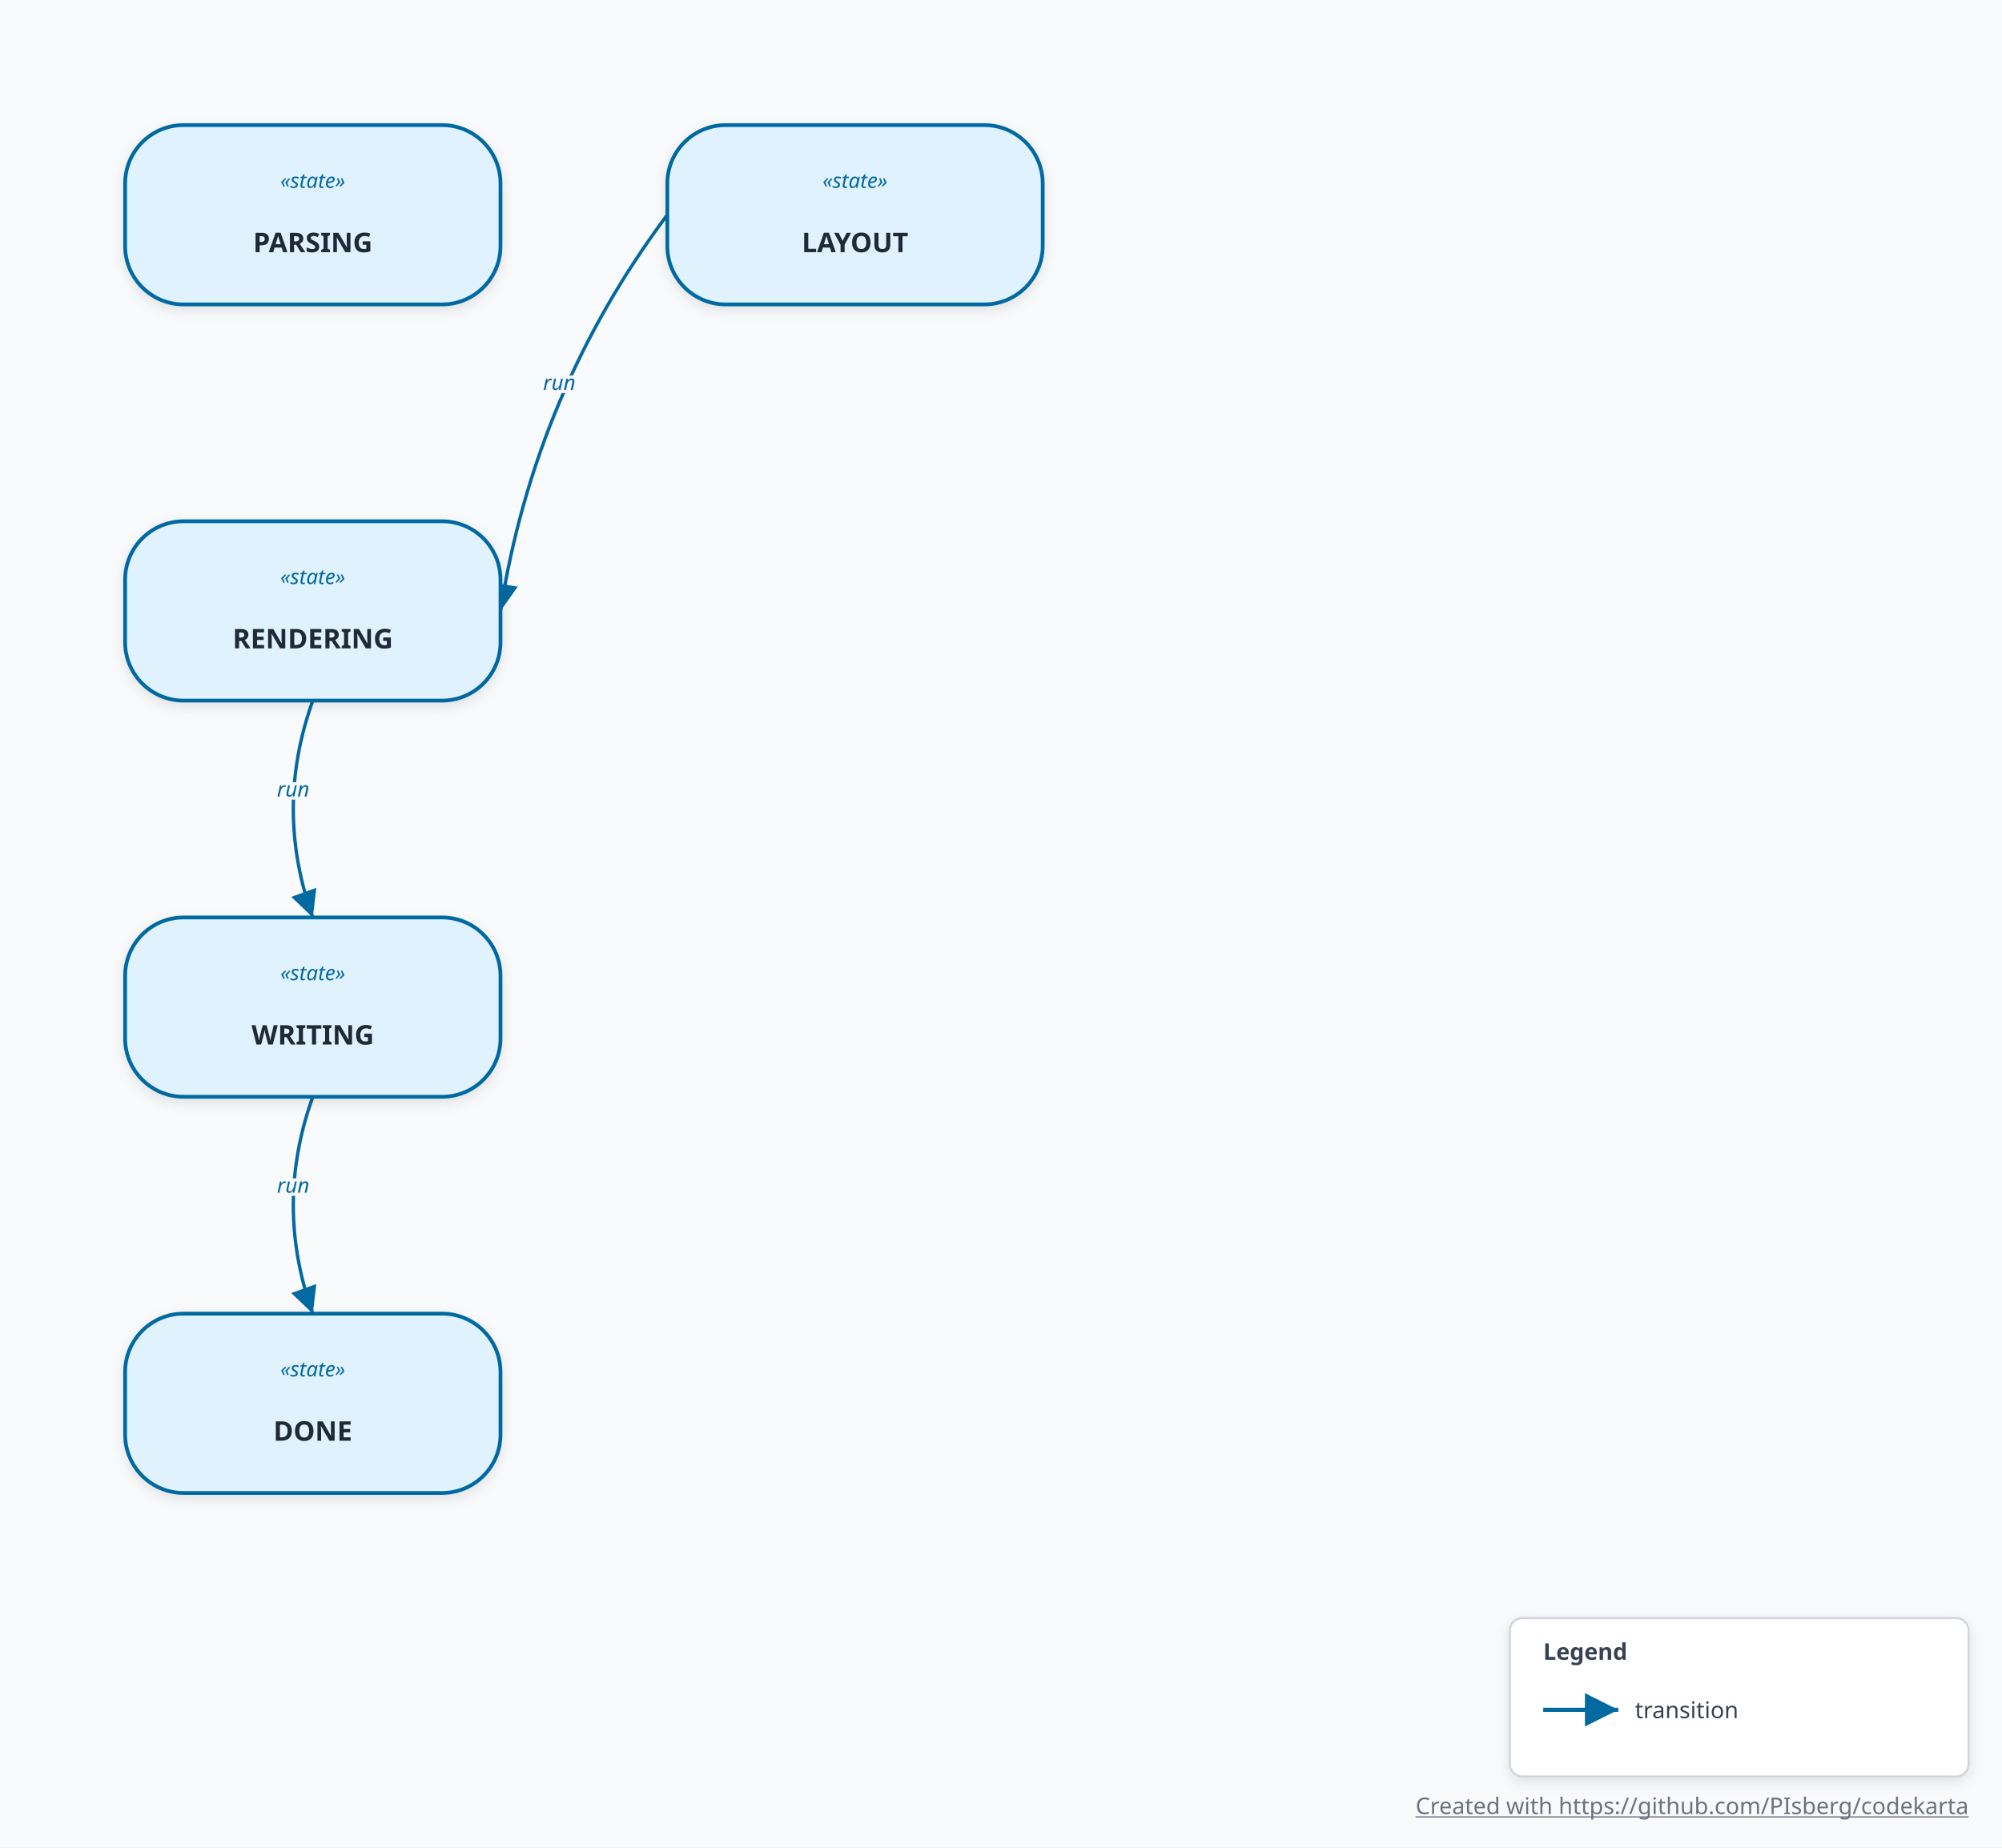
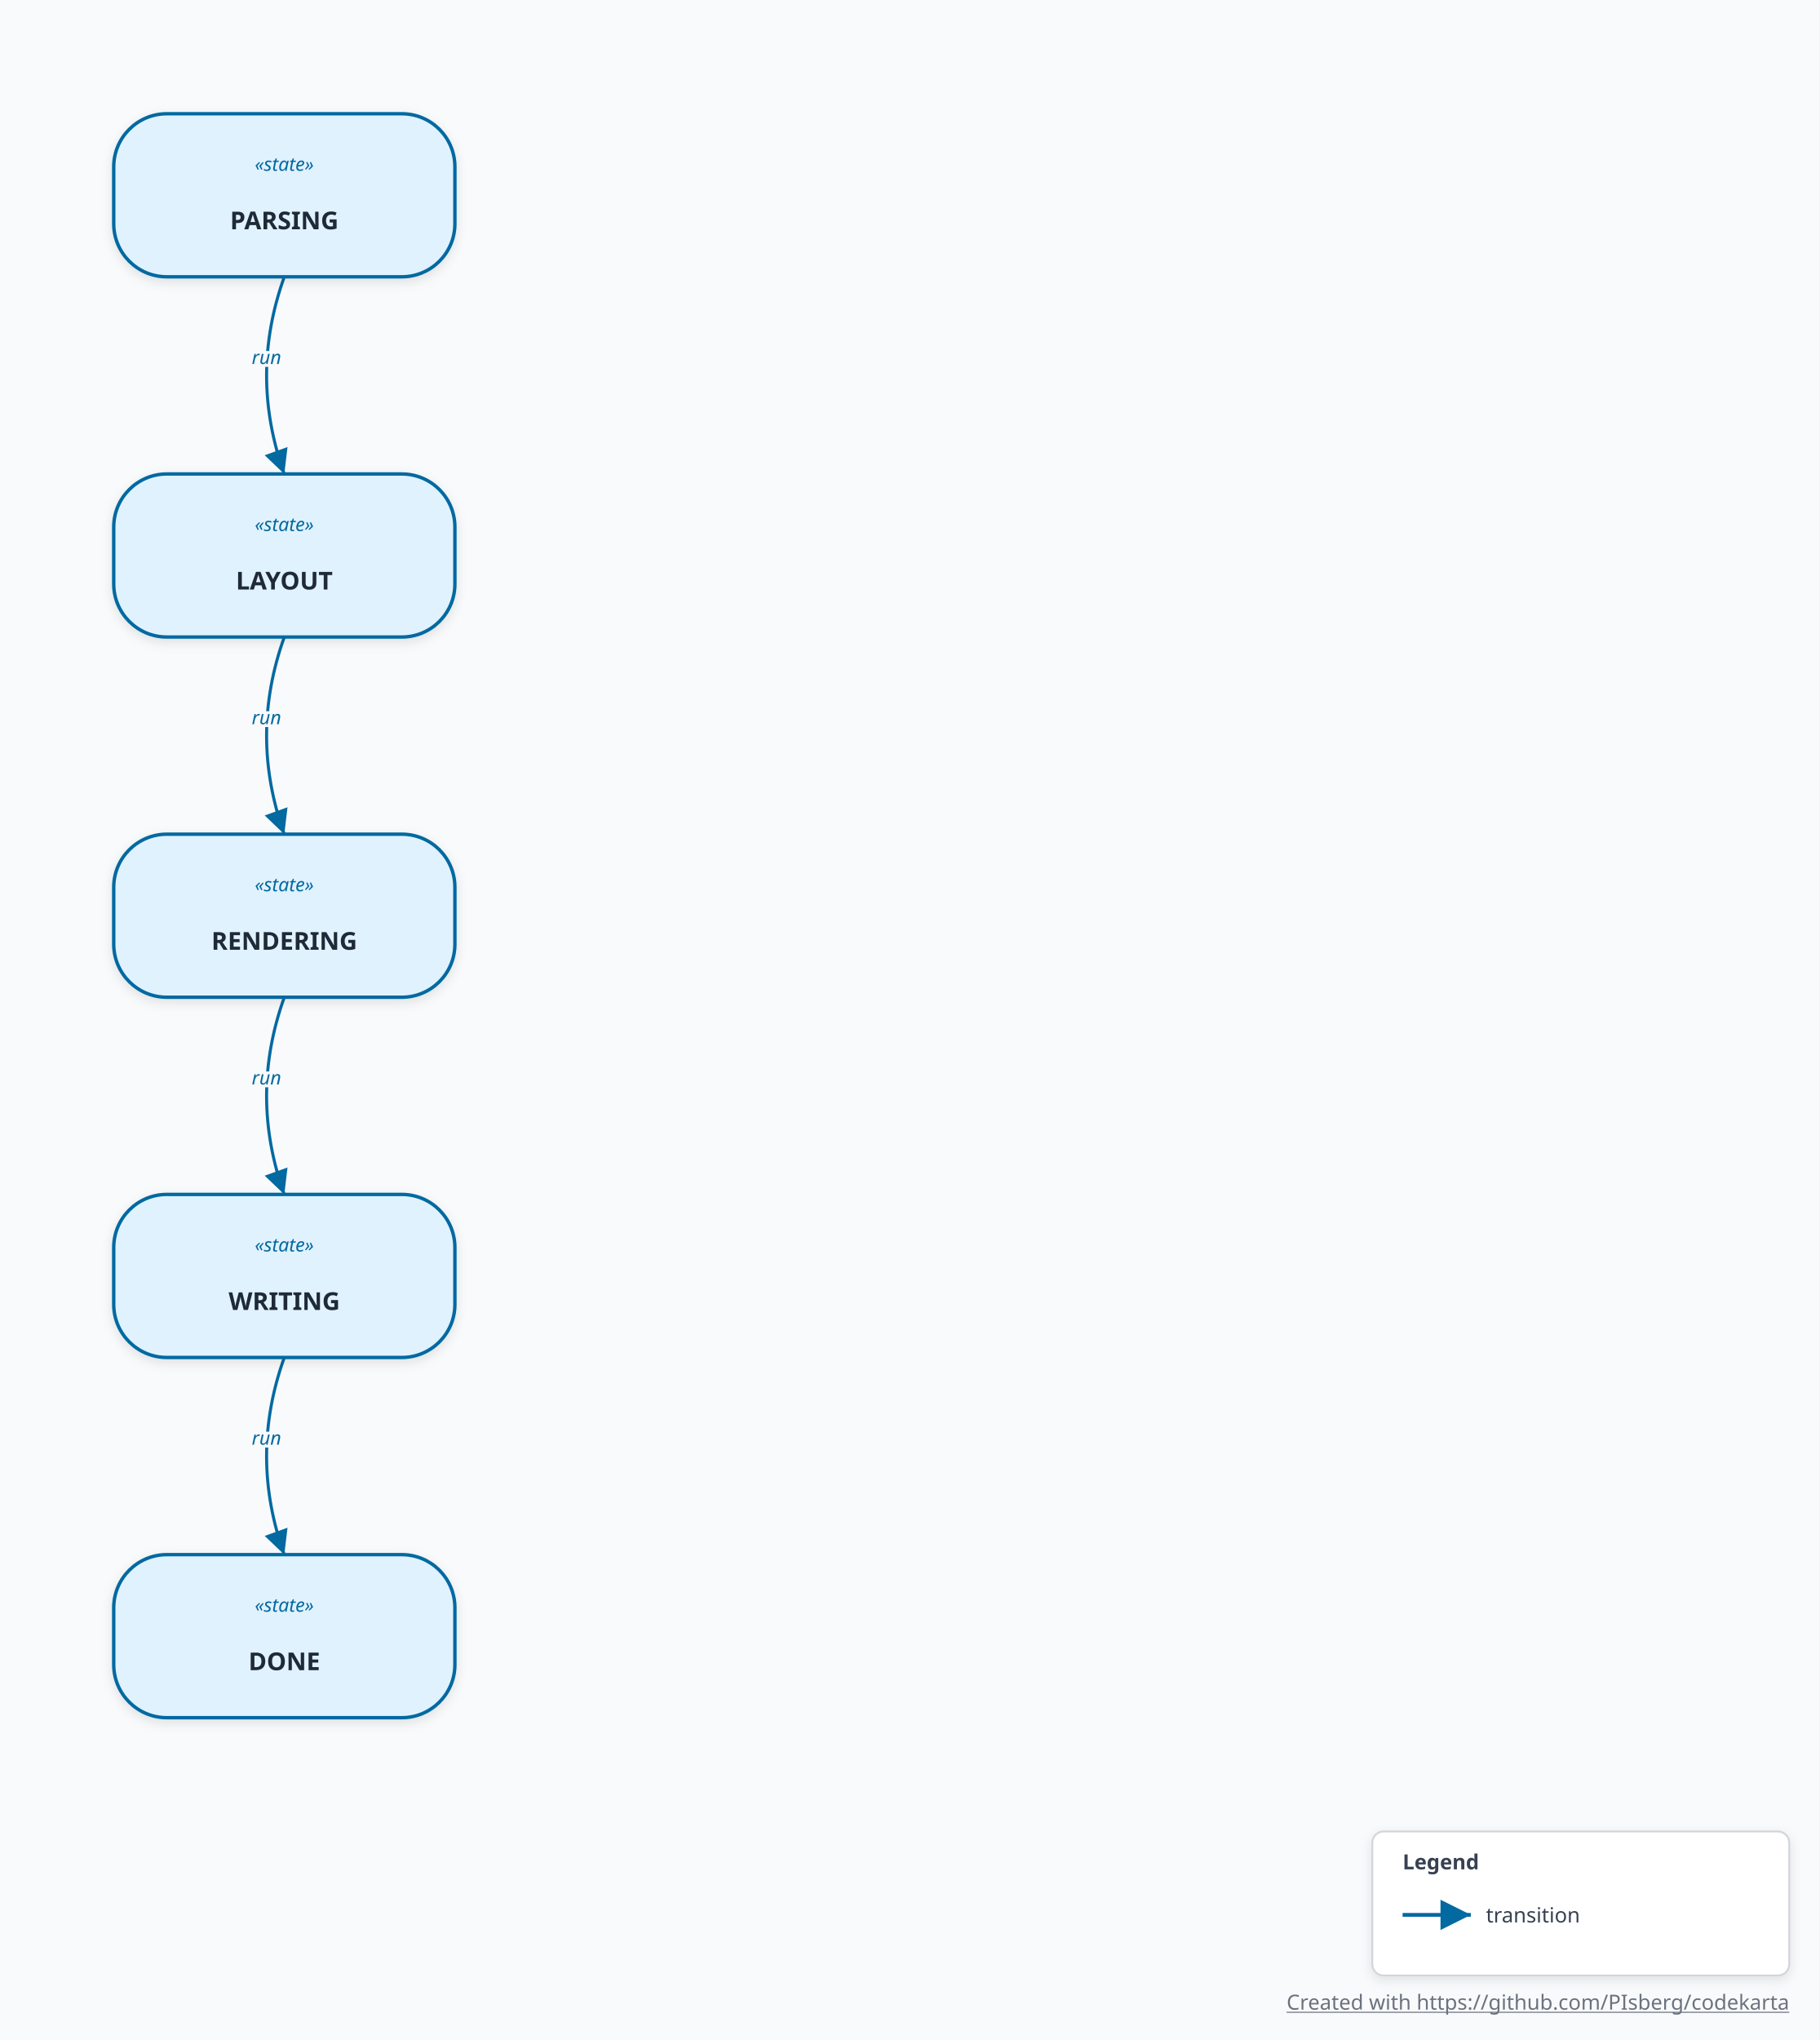
- <svg xmlns="http://www.w3.org/2000/svg" width="960" height="886" viewBox="0 0 960 886">
+ <svg xmlns="http://www.w3.org/2000/svg" width="960" height="1076" viewBox="0 0 960 1076">
  <defs>
    <style>
svg { font-family: -apple-system, BlinkMacSystemFont, 'Segoe UI', sans-serif; }
.node-rect { transition: filter 0.15s; }
.node-rect:hover { stroke-width: 2.5 !important; }
.edge-line { stroke-linecap: round; stroke-linejoin: round; }
.edge-label { paint-order: stroke; stroke: #f9fafb; stroke-width: 3; }
.diagram-attribution { fill: #6b7280; text-decoration: underline; }
.diagram-attribution:hover { fill: #374151; text-decoration: underline; }
.group-rect { }
.node-label { pointer-events: none; }
</style>
    <filter id="nodeShadow" x="-15%" y="-15%" width="130%" height="130%">
      <feDropShadow dx="0" dy="2" stdDeviation="3" flood-color="#0000001a" />
    </filter>
    <marker id="marker-filled-0369a1" markerWidth="10" markerHeight="8" refX="8" refY="4" orient="auto">
      <path d="M0,0 L8,4 L0,8 Z" fill="#0369a1" />
    </marker>
  </defs>
-   <rect width="960" height="886" fill="#f9fafb" />
-   <path class="edge-line" d="M320.0 103.0 Q256.4 188.1 240.0 293.0" fill="none" stroke="#0369a1" stroke-width="1.6" marker-end="url(#marker-filled-0369a1)" />
-   <text class="edge-label" x="268.2" y="187.0" text-anchor="middle" font-family="sans-serif" font-size="10" fill="#0369a1" font-style="italic">run</text>
+   <rect width="960" height="1076" fill="#f9fafb" />
+   <path class="edge-line" d="M150.0 146.0 Q131.3 198.0 150.0 250.0" fill="none" stroke="#0369a1" stroke-width="1.6" marker-end="url(#marker-filled-0369a1)" />
+   <text class="edge-label" x="140.6" y="192.0" text-anchor="middle" font-family="sans-serif" font-size="10" fill="#0369a1" font-style="italic">run</text>
  <path class="edge-line" d="M150.0 336.0 Q131.3 388.0 150.0 440.0" fill="none" stroke="#0369a1" stroke-width="1.6" marker-end="url(#marker-filled-0369a1)" />
  <text class="edge-label" x="140.6" y="382.0" text-anchor="middle" font-family="sans-serif" font-size="10" fill="#0369a1" font-style="italic">run</text>
  <path class="edge-line" d="M150.0 526.0 Q131.3 578.0 150.0 630.0" fill="none" stroke="#0369a1" stroke-width="1.6" marker-end="url(#marker-filled-0369a1)" />
  <text class="edge-label" x="140.6" y="572.0" text-anchor="middle" font-family="sans-serif" font-size="10" fill="#0369a1" font-style="italic">run</text>
+   <path class="edge-line" d="M150.0 716.0 Q131.3 768.0 150.0 820.0" fill="none" stroke="#0369a1" stroke-width="1.6" marker-end="url(#marker-filled-0369a1)" />
+   <text class="edge-label" x="140.6" y="762.0" text-anchor="middle" font-family="sans-serif" font-size="10" fill="#0369a1" font-style="italic">run</text>
  <g id="PARSING">
    <rect class="node-rect" x="60.0" y="60.0" width="180.0" height="86.0" rx="28.0" fill="#e0f2fe" stroke="#0369a1" stroke-width="1.8" filter="url(#nodeShadow)" />
    <text class="node-label" x="150.0" y="90.1" text-anchor="middle" font-family="sans-serif" font-size="10" fill="#0369a1" font-style="italic">«state»</text>
    <text class="node-label" x="150.0" y="115.9" text-anchor="middle" dominant-baseline="central" font-family="sans-serif" font-size="13" font-weight="bold" fill="#1f2937">PARSING</text>
  </g>
  <g id="LAYOUT">
-     <rect class="node-rect" x="320.0" y="60.0" width="180.0" height="86.0" rx="28.0" fill="#e0f2fe" stroke="#0369a1" stroke-width="1.8" filter="url(#nodeShadow)" />
-     <text class="node-label" x="410.0" y="90.1" text-anchor="middle" font-family="sans-serif" font-size="10" fill="#0369a1" font-style="italic">«state»</text>
-     <text class="node-label" x="410.0" y="115.9" text-anchor="middle" dominant-baseline="central" font-family="sans-serif" font-size="13" font-weight="bold" fill="#1f2937">LAYOUT</text>
+     <rect class="node-rect" x="60.0" y="250.0" width="180.0" height="86.0" rx="28.0" fill="#e0f2fe" stroke="#0369a1" stroke-width="1.8" filter="url(#nodeShadow)" />
+     <text class="node-label" x="150.0" y="280.1" text-anchor="middle" font-family="sans-serif" font-size="10" fill="#0369a1" font-style="italic">«state»</text>
+     <text class="node-label" x="150.0" y="305.9" text-anchor="middle" dominant-baseline="central" font-family="sans-serif" font-size="13" font-weight="bold" fill="#1f2937">LAYOUT</text>
  </g>
  <g id="RENDERING">
-     <rect class="node-rect" x="60.0" y="250.0" width="180.0" height="86.0" rx="28.0" fill="#e0f2fe" stroke="#0369a1" stroke-width="1.8" filter="url(#nodeShadow)" />
-     <text class="node-label" x="150.0" y="280.1" text-anchor="middle" font-family="sans-serif" font-size="10" fill="#0369a1" font-style="italic">«state»</text>
-     <text class="node-label" x="150.0" y="305.9" text-anchor="middle" dominant-baseline="central" font-family="sans-serif" font-size="13" font-weight="bold" fill="#1f2937">RENDERING</text>
+     <rect class="node-rect" x="60.0" y="440.0" width="180.0" height="86.0" rx="28.0" fill="#e0f2fe" stroke="#0369a1" stroke-width="1.8" filter="url(#nodeShadow)" />
+     <text class="node-label" x="150.0" y="470.1" text-anchor="middle" font-family="sans-serif" font-size="10" fill="#0369a1" font-style="italic">«state»</text>
+     <text class="node-label" x="150.0" y="495.9" text-anchor="middle" dominant-baseline="central" font-family="sans-serif" font-size="13" font-weight="bold" fill="#1f2937">RENDERING</text>
  </g>
  <g id="WRITING">
-     <rect class="node-rect" x="60.0" y="440.0" width="180.0" height="86.0" rx="28.0" fill="#e0f2fe" stroke="#0369a1" stroke-width="1.8" filter="url(#nodeShadow)" />
-     <text class="node-label" x="150.0" y="470.1" text-anchor="middle" font-family="sans-serif" font-size="10" fill="#0369a1" font-style="italic">«state»</text>
-     <text class="node-label" x="150.0" y="495.9" text-anchor="middle" dominant-baseline="central" font-family="sans-serif" font-size="13" font-weight="bold" fill="#1f2937">WRITING</text>
+     <rect class="node-rect" x="60.0" y="630.0" width="180.0" height="86.0" rx="28.0" fill="#e0f2fe" stroke="#0369a1" stroke-width="1.8" filter="url(#nodeShadow)" />
+     <text class="node-label" x="150.0" y="660.1" text-anchor="middle" font-family="sans-serif" font-size="10" fill="#0369a1" font-style="italic">«state»</text>
+     <text class="node-label" x="150.0" y="685.9" text-anchor="middle" dominant-baseline="central" font-family="sans-serif" font-size="13" font-weight="bold" fill="#1f2937">WRITING</text>
  </g>
  <g id="DONE">
-     <rect class="node-rect" x="60.0" y="630.0" width="180.0" height="86.0" rx="28.0" fill="#e0f2fe" stroke="#0369a1" stroke-width="1.8" filter="url(#nodeShadow)" />
-     <text class="node-label" x="150.0" y="660.1" text-anchor="middle" font-family="sans-serif" font-size="10" fill="#0369a1" font-style="italic">«state»</text>
-     <text class="node-label" x="150.0" y="685.9" text-anchor="middle" dominant-baseline="central" font-family="sans-serif" font-size="13" font-weight="bold" fill="#1f2937">DONE</text>
+     <rect class="node-rect" x="60.0" y="820.0" width="180.0" height="86.0" rx="28.0" fill="#e0f2fe" stroke="#0369a1" stroke-width="1.8" filter="url(#nodeShadow)" />
+     <text class="node-label" x="150.0" y="850.1" text-anchor="middle" font-family="sans-serif" font-size="10" fill="#0369a1" font-style="italic">«state»</text>
+     <text class="node-label" x="150.0" y="875.9" text-anchor="middle" dominant-baseline="central" font-family="sans-serif" font-size="13" font-weight="bold" fill="#1f2937">DONE</text>
  </g>
-   <rect x="724.0" y="776.0" width="220.0" height="76.0" rx="6" fill="#ffffff" stroke="#d1d5db" stroke-width="1" filter="url(#nodeShadow)" />
-   <text x="740.0" y="796.0" font-family="sans-serif" font-size="11" font-weight="bold" fill="#374151">Legend</text>
-   <line x1="740.0" y1="820.0" x2="776.0" y2="820.0" stroke="#0369a1" stroke-width="2" marker-end="url(#marker-filled-0369a1)" />
-   <text x="784.0" y="824.0" font-family="sans-serif" font-size="11" fill="#374151">transition</text>
+   <rect x="724.0" y="966.0" width="220.0" height="76.0" rx="6" fill="#ffffff" stroke="#d1d5db" stroke-width="1" filter="url(#nodeShadow)" />
+   <text x="740.0" y="986.0" font-family="sans-serif" font-size="11" font-weight="bold" fill="#374151">Legend</text>
+   <line x1="740.0" y1="1010.0" x2="776.0" y2="1010.0" stroke="#0369a1" stroke-width="2" marker-end="url(#marker-filled-0369a1)" />
+   <text x="784.0" y="1014.0" font-family="sans-serif" font-size="11" fill="#374151">transition</text>
  <a class="diagram-attribution" href="https://github.com/PIsberg/codekarta" target="_blank" rel="noopener noreferrer">
-     <text x="944.0" y="870.0" text-anchor="end" font-family="sans-serif" font-size="11" fill="#6b7280" text-decoration="underline">Created with https://github.com/PIsberg/codekarta</text>
+     <text x="944.0" y="1060.0" text-anchor="end" font-family="sans-serif" font-size="11" fill="#6b7280" text-decoration="underline">Created with https://github.com/PIsberg/codekarta</text>
  </a>
</svg>
